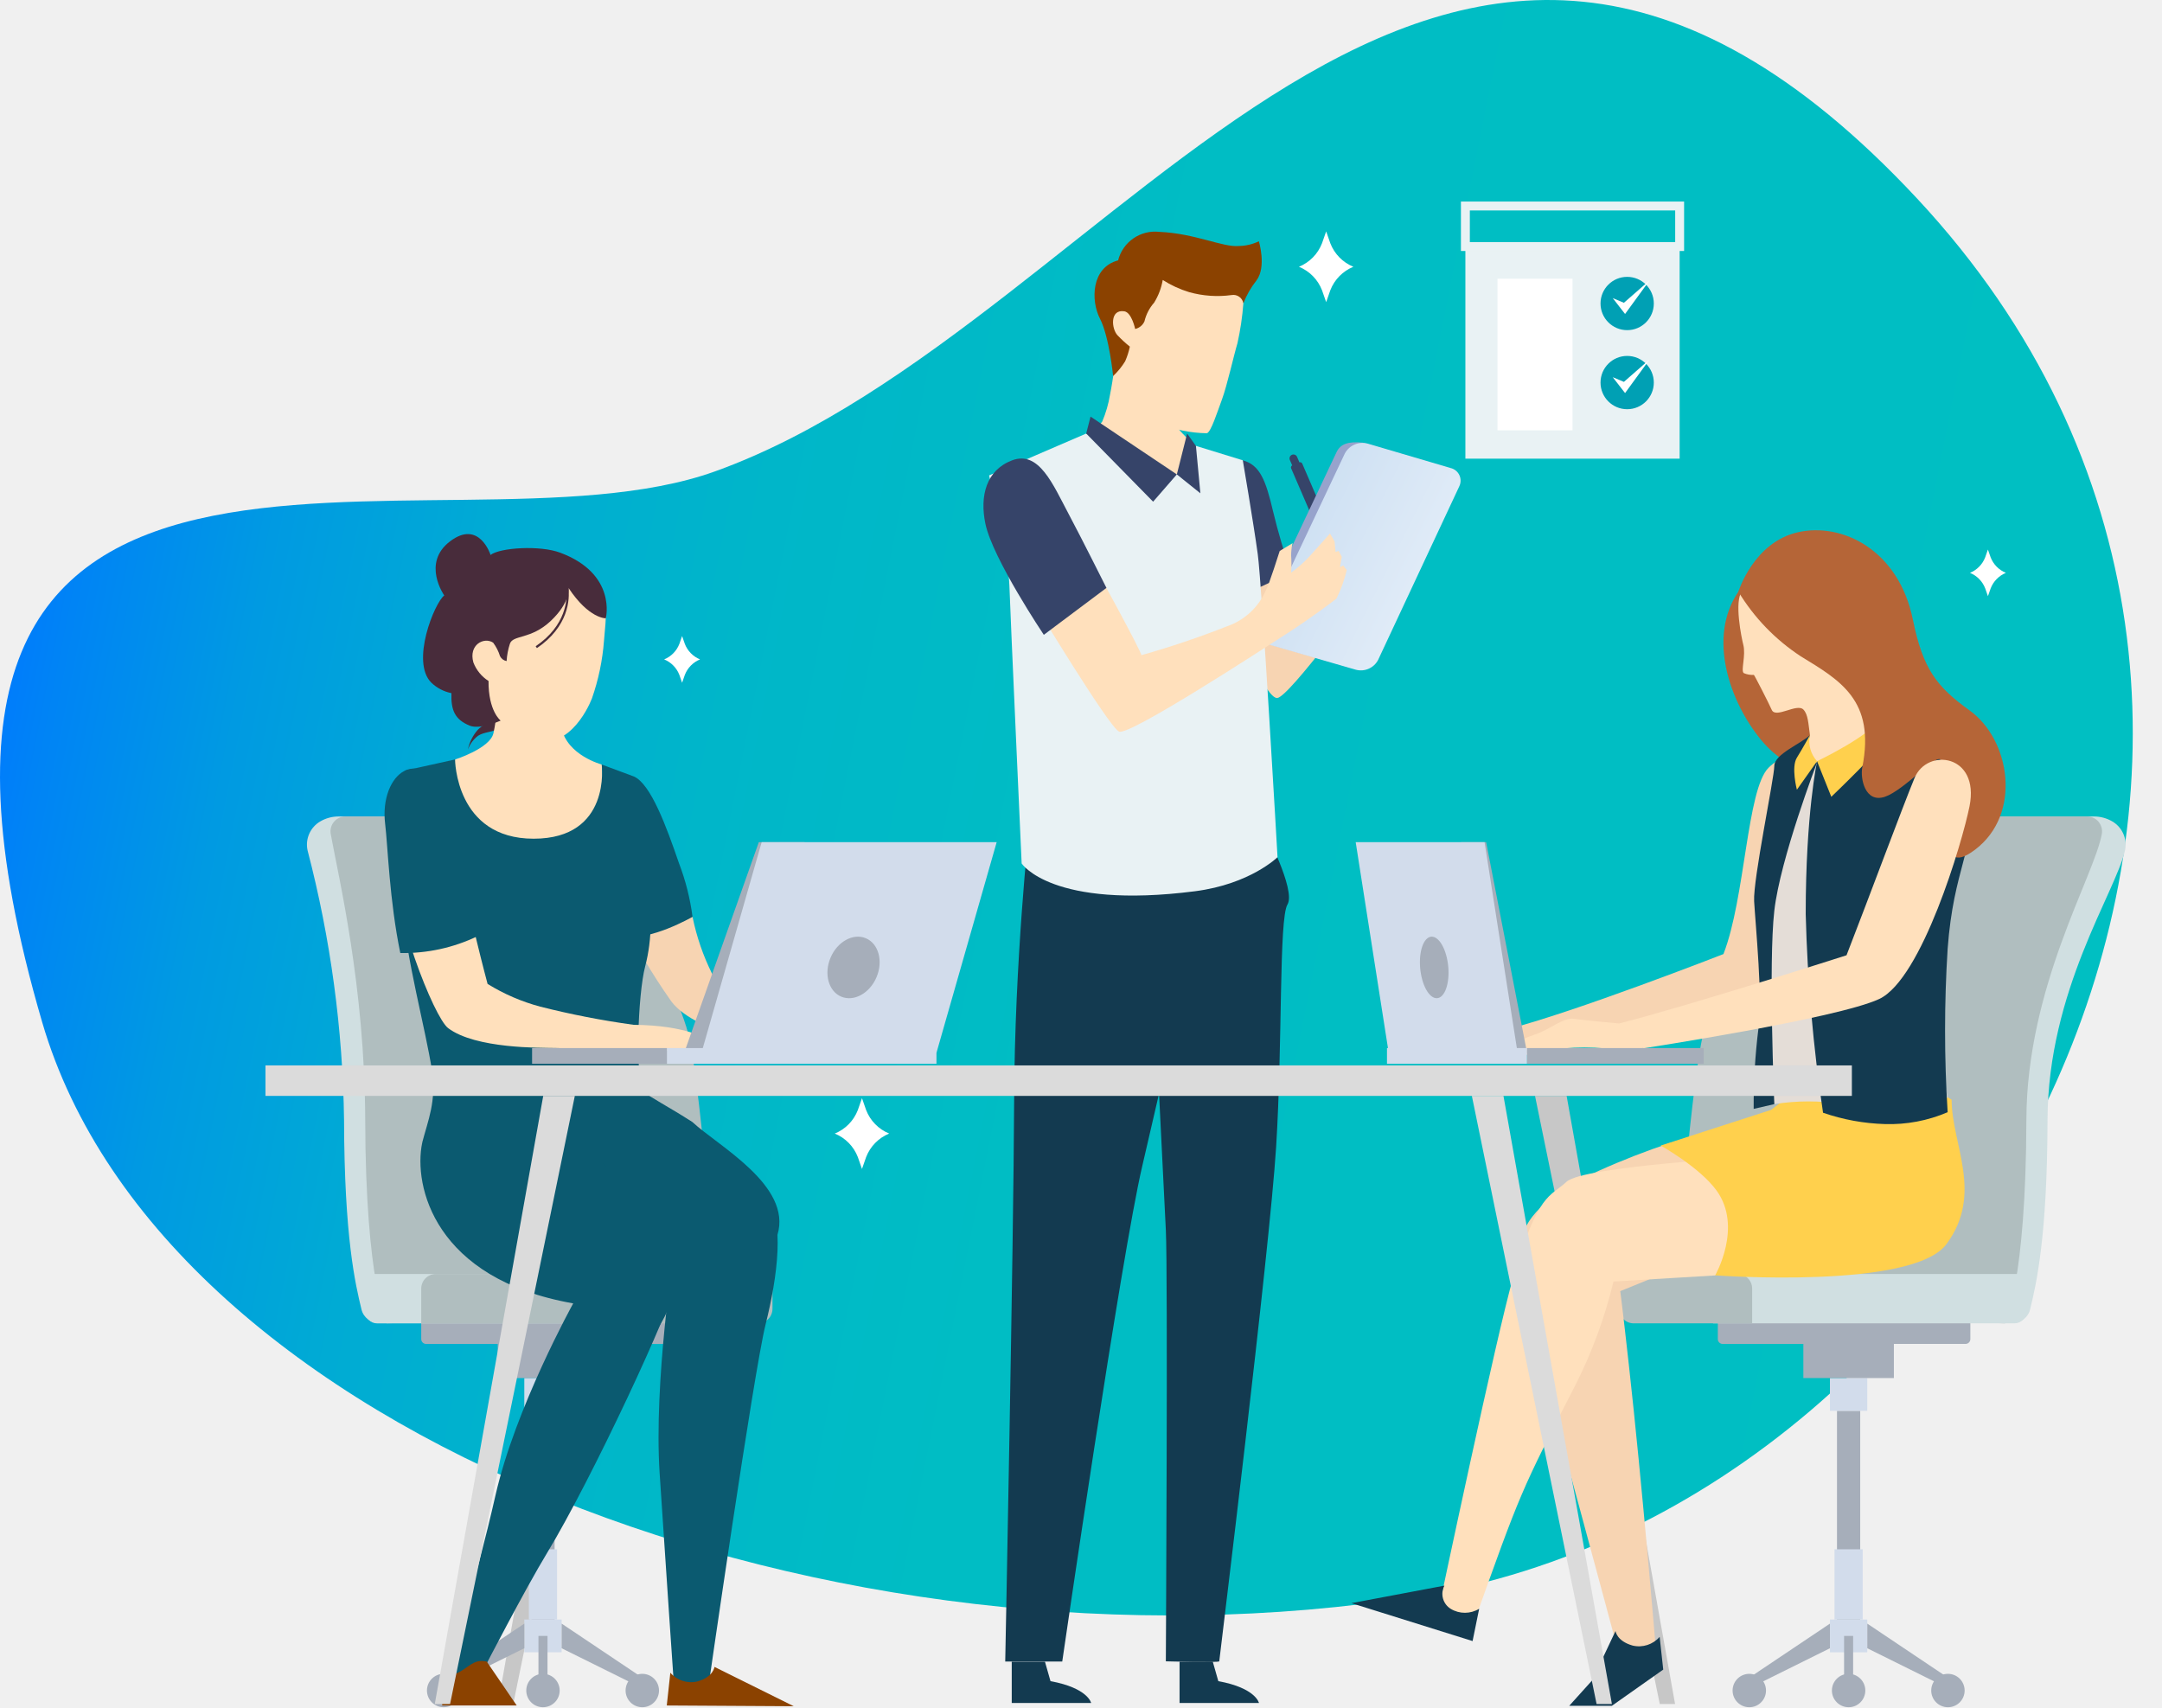
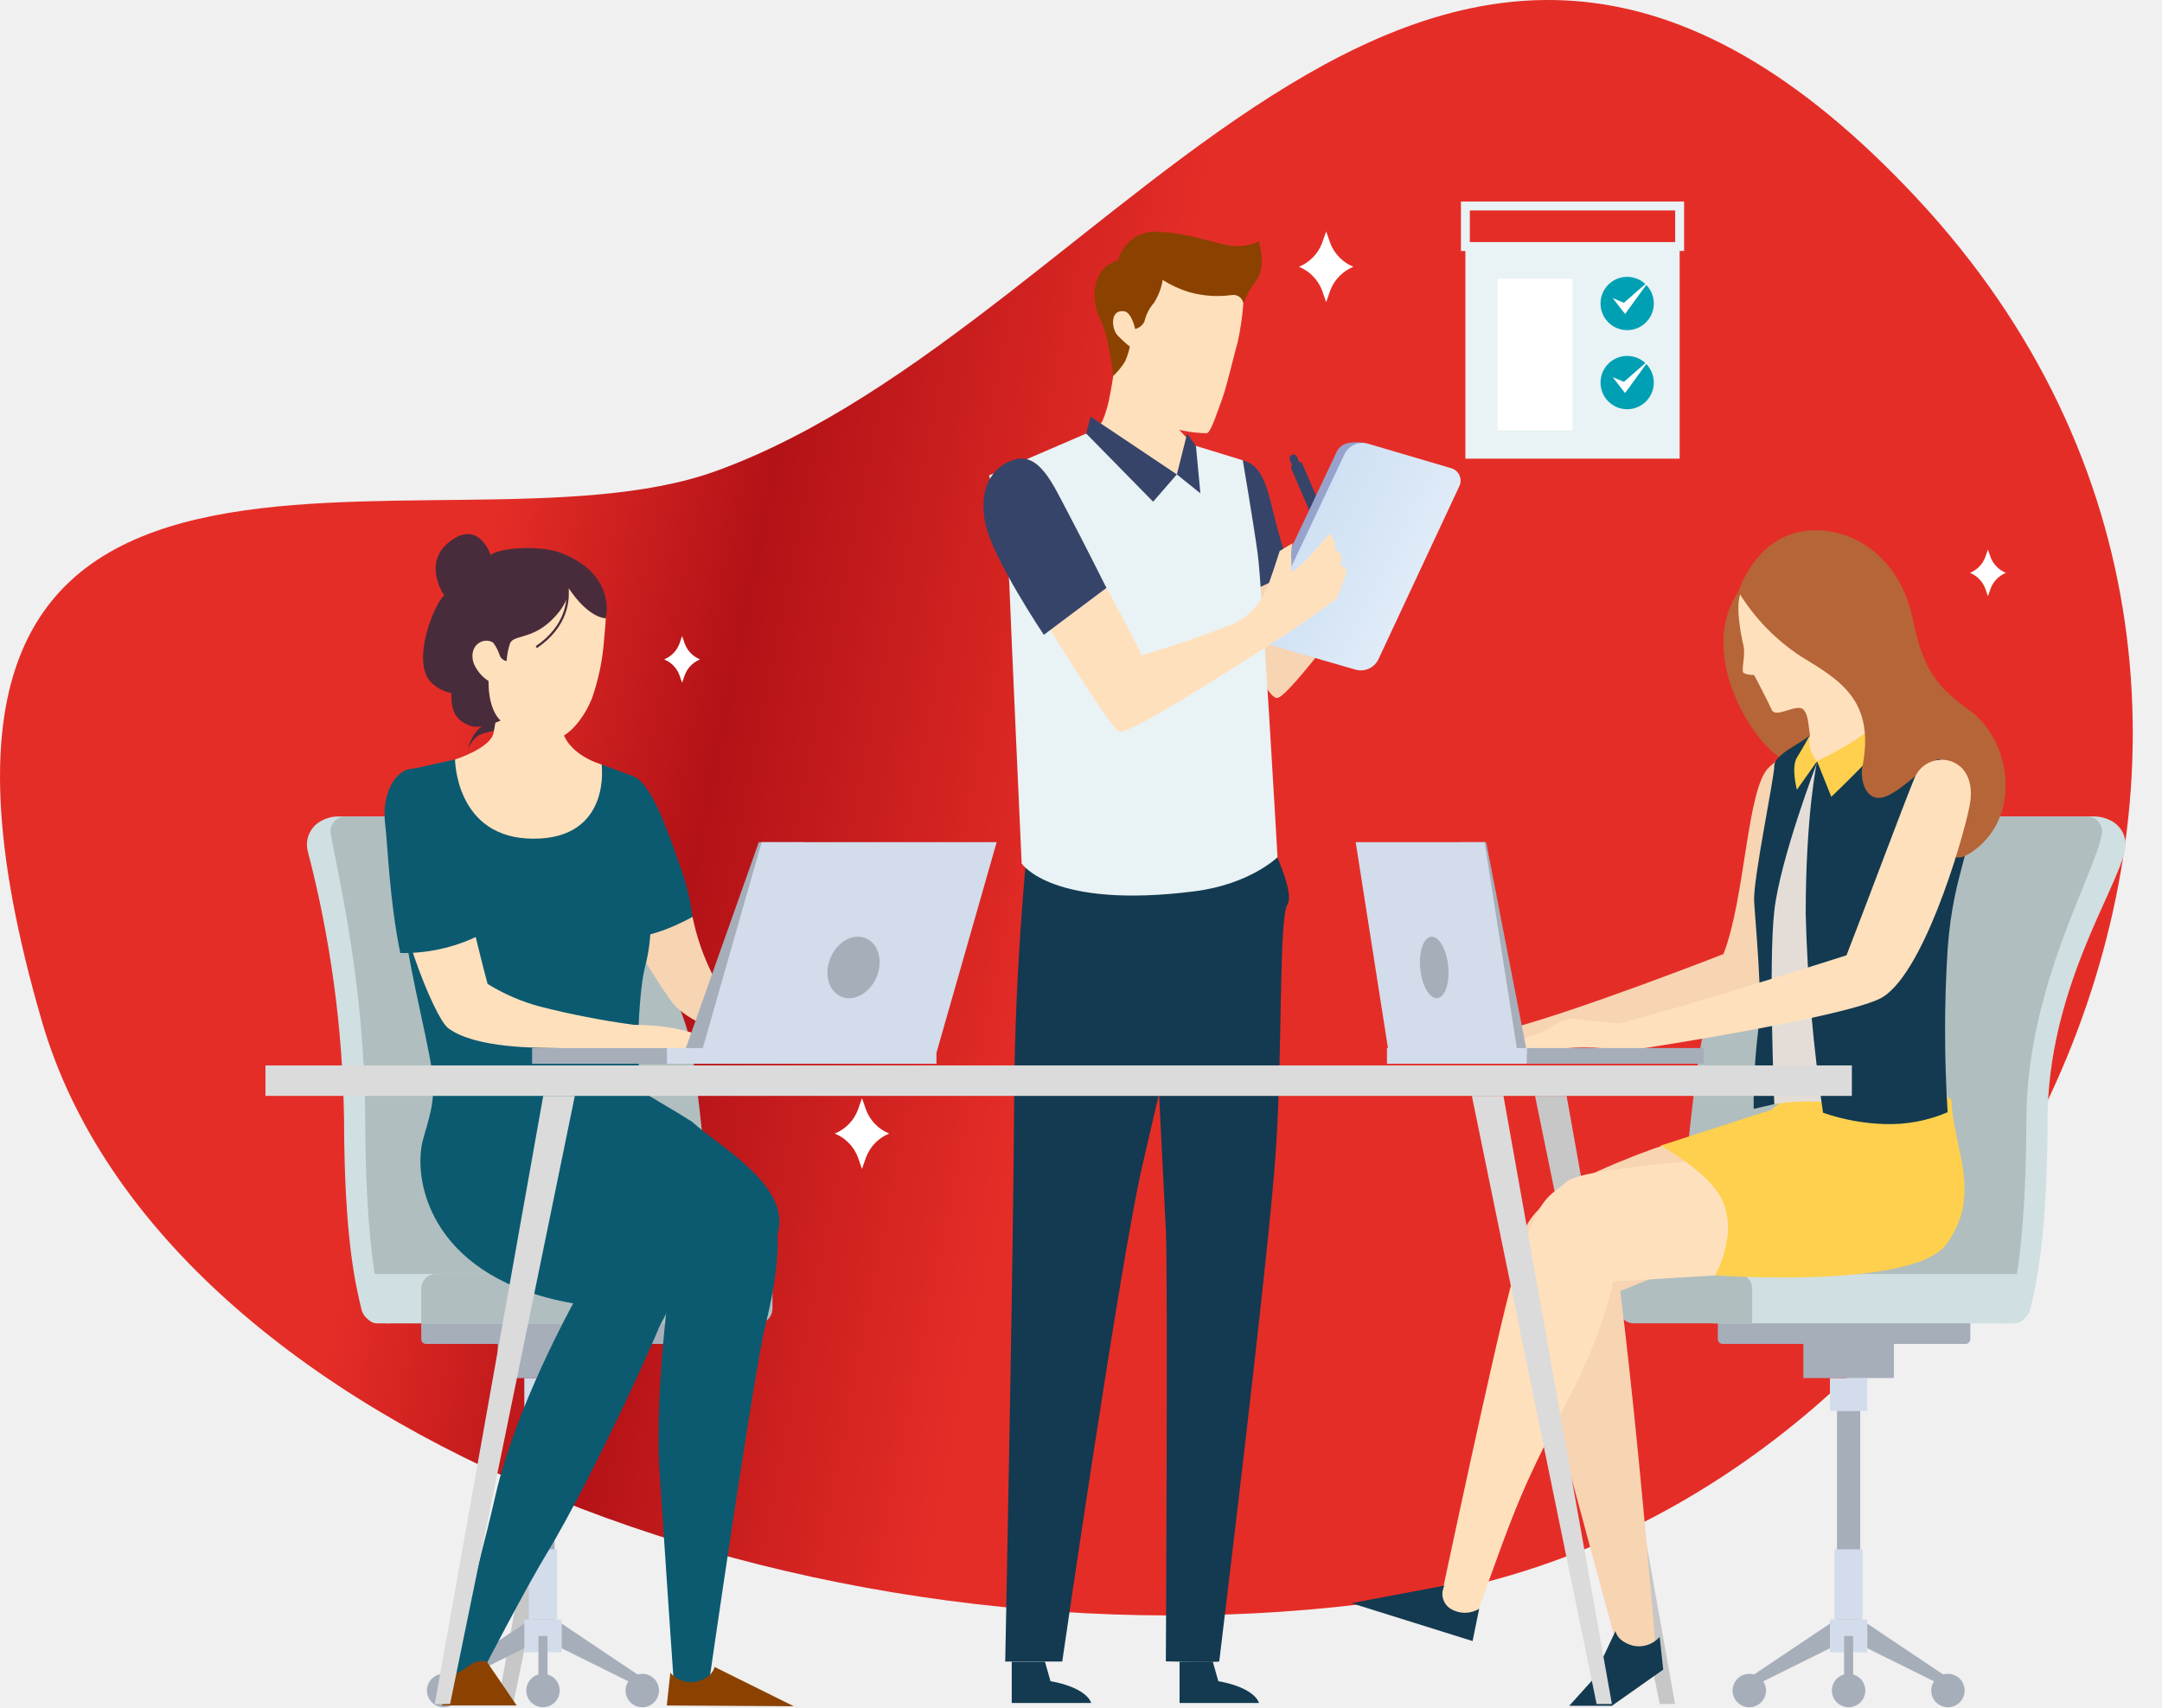
<svg xmlns="http://www.w3.org/2000/svg" id="OBJECTS" viewBox="0 0 242.673 191.626">
  <defs>
    <style>.cls-1{fill:#f0f0f0;}.cls-2{fill:url(#linear-gradient);}.cls-3{fill:#fff;}.cls-4{fill:#c7c7c7;}.cls-5{fill:#482c3b;}.cls-6{fill:#a6aeba;}.cls-7{fill:#d2dceb;}.cls-8{fill:#d0dfe1;}.cls-9{fill:#b0bebf;}.cls-10{fill:#ffe0bc;}.cls-11{fill:#0b5a70;}.cls-12{fill:#f7d4b2;}.cls-13{fill:#8b4200;}.cls-14,.cls-21,.cls-25{fill:none;stroke-miterlimit:10;}.cls-14{stroke:#482c3b;}.cls-14,.cls-21{stroke-width:0.25px;}.cls-15{fill:#ffd04d;}.cls-16{fill:#b56537;}.cls-17{fill:#e4ddd7;}.cls-18{fill:#133a50;}.cls-19{fill:#364469;}.cls-20{fill:#e9f2f4;}.cls-21{stroke:#aebfde;}.cls-22{fill:#97a3cc;}.cls-23{fill:url(#linear-gradient-2);}.cls-24{fill:#dbdbdb;}.cls-25{stroke:#e9f2f4;}.cls-26{fill:#00a0b4;}</style>
    <linearGradient id="linear-gradient" x1="152.574" y1="-36.225" x2="397.634" y2="-36.225" gradientTransform="matrix(-0.946, -0.19, 0.189, -0.945, 398.514, 103.642)" gradientUnits="userSpaceOnUse">
-       <stop offset="0" stop-color="#00bfc2" />
-       <stop offset="0.489" stop-color="#00bdc4" />
-       <stop offset="0.665" stop-color="#00b6c9" />
-       <stop offset="0.79" stop-color="#00abd4" />
-       <stop offset="0.892" stop-color="#009ae2" />
-       <stop offset="0.978" stop-color="#0084f5" />
-       <stop offset="1" stop-color="#007dfb" />
+       <stop offset="0" stop-color="#e52d27" />
+       <stop offset="0.489" stop-color="#e52d27" />
+       <stop offset="0.665" stop-color="#b31217" />
+       <stop offset="0.79" stop-color="#e52d27" />
+       <stop offset="0.892" stop-color="#e52d27" />
+       <stop offset="0.978" stop-color="#e52d27" />
+       <stop offset="1" stop-color="#e52d27" />
    </linearGradient>
    <linearGradient id="linear-gradient-2" x1="365.24" y1="125.365" x2="389.536" y2="125.62" gradientTransform="matrix(-0.923, -0.32, 0.451, -0.927, 460.639, 301.257)" gradientUnits="userSpaceOnUse">
      <stop offset="0" stop-color="#eef4fb" />
      <stop offset="0.311" stop-color="#e3edf8" />
      <stop offset="1" stop-color="#cfe1f3" />
    </linearGradient>
  </defs>
  <path class="cls-1" d="M95.01,57.685c46.025-16.556,80.669-88.821,134.929-30.61s9.237,146.434-56.034,156.869-140.855-18-154.425-64.415C-3.709,40.223,64.135,68.791,95.01,57.685Z" transform="translate(-11.46 -0.001)" />
  <path class="cls-2" d="M91.727,52.907C137.753,36.352,172.4-35.914,226.659,22.3s9.237,146.434-56.034,156.869S29.77,161.169,16.2,114.754C-6.991,35.445,60.852,64.013,91.727,52.907Z" transform="translate(-11.46 -0.001)" />
  <path class="cls-3" d="M160.781,27.308l-0.466-1.335-0.466,1.335a4.661,4.661,0,0,1-2.589,2.636h0a4.66,4.66,0,0,1,2.589,2.636l0.466,1.335,0.466-1.335a4.661,4.661,0,0,1,2.589-2.636h0A4.661,4.661,0,0,1,160.781,27.308Z" transform="translate(-11.46 -0.001)" />
  <path class="cls-3" d="M108.679,124.6l-0.466-1.335-0.466,1.335a4.661,4.661,0,0,1-2.589,2.636h0a4.661,4.661,0,0,1,2.589,2.636l0.466,1.335,0.466-1.335a4.66,4.66,0,0,1,2.589-2.636h0A4.66,4.66,0,0,1,108.679,124.6Z" transform="translate(-11.46 -0.001)" />
  <path class="cls-3" d="M234.9,62.565l-0.308-.881-0.307.881A3.075,3.075,0,0,1,232.58,64.3h0a3.075,3.075,0,0,1,1.708,1.739l0.307,0.881,0.308-.881a3.075,3.075,0,0,1,1.708-1.739h0A3.075,3.075,0,0,1,234.9,62.565Z" transform="translate(-11.46 -0.001)" />
  <path class="cls-3" d="M88.329,72.275l-0.307-.881-0.307.881a3.074,3.074,0,0,1-1.708,1.739h0a3.075,3.075,0,0,1,1.708,1.739l0.307,0.881,0.307-.881a3.075,3.075,0,0,1,1.708-1.739h0A3.075,3.075,0,0,1,88.329,72.275Z" transform="translate(-11.46 -0.001)" />
  <polygon class="cls-4" points="55.891 191.267 57.608 191.267 71.611 123.007 68.064 123.007 55.891 191.267" />
  <polygon class="cls-4" points="188.018 191.267 186.301 191.267 172.298 123.007 175.845 123.007 188.018 191.267" />
  <path class="cls-5" d="M65.088,81.919a4.872,4.872,0,0,0-1.11,2.214,3.411,3.411,0,0,1,1.147-1.551c0.705-.448,1.642-0.387,2.353-0.826a3.83,3.83,0,0,0,1.307-1.9,5.383,5.383,0,0,1-1.817,1.053A3.649,3.649,0,0,0,65.088,81.919Z" transform="translate(-11.46 -0.001)" />
  <rect class="cls-6" x="59.643" y="158.357" width="2.607" height="25.264" />
  <rect class="cls-7" x="58.851" y="154.678" width="4.191" height="3.678" />
  <rect class="cls-7" x="59.364" y="173.898" width="3.165" height="7.884" />
  <rect class="cls-7" x="58.851" y="181.781" width="4.191" height="3.678" />
  <rect class="cls-6" x="55.866" y="147.715" width="10.16" height="6.963" />
  <rect class="cls-6" x="47.281" y="145.633" width="28.344" height="5.214" rx="0.541" ry="0.541" />
  <polygon class="cls-6" points="50.848 188.973 58.85 185.006 58.85 182.24 49.798 188.307 50.848 188.973" />
  <circle class="cls-6" cx="49.798" cy="189.751" r="1.875" />
  <circle class="cls-6" cx="60.946" cy="189.751" r="1.875" />
  <polygon class="cls-6" points="71.043 188.973 63.042 185.006 63.042 182.24 72.094 188.307 71.043 188.973" />
  <circle class="cls-6" cx="72.094" cy="189.751" r="1.875" />
  <rect class="cls-6" x="60.439" y="183.62" width="1.015" height="6.107" />
  <path class="cls-8" d="M54.029,148.49a1.983,1.983,0,0,1-1.994-1.509c-0.685-2.824-1.929-8.1-1.957-21.268a126.566,126.566,0,0,0-4.092-30.247,3.019,3.019,0,0,1,1.442-3.278h0a4.089,4.089,0,0,1,2.04-.545H74.725S85.108,110.216,86.47,116.58s3.264,30.793,3.264,30.793Z" transform="translate(-11.46 -0.001)" />
  <path class="cls-9" d="M54.853,148.539s-2.359-4.625-2.4-22.825c-0.032-14.986-3.01-27.332-3.869-32.1a1.675,1.675,0,0,1,1.653-1.972H77.1s10.383,18.573,11.745,24.937,3.264,30.793,3.264,30.793Z" transform="translate(-11.46 -0.001)" />
  <path class="cls-8" d="M79.355,148.542H53.785a1.309,1.309,0,0,1-1.309-1.309h0V143H79.355v5.537h0Z" transform="translate(-11.46 -0.001)" />
  <path class="cls-9" d="M96.528,148.542H58.741v-3.9A1.639,1.639,0,0,1,60.38,143H96.528a1.639,1.639,0,0,1,1.639,1.639h0V146.9a1.639,1.639,0,0,1-1.637,1.641h0Z" transform="translate(-11.46 -0.001)" />
  <path class="cls-10" d="M62.544,85.247s3.907-1.237,4.3-2.937c0.32-1.381.83-5.671,0.83-5.671h6.814a31.86,31.86,0,0,0,0,5.074c0.648,3.086,4.519,4.1,4.519,4.1l0.552,9.643-10.043,8.42L59.825,94.14Z" transform="translate(-11.46 -0.001)" />
  <path id="_Path_" data-name=" Path " class="cls-10" d="M78.125,66.13c1.718,2.292,1.368,2.616,1.132,5.773A25.478,25.478,0,0,1,77.9,78.4c-0.463,1.19-2.886,6.307-7.206,4.439a13.291,13.291,0,0,1-5.886-5.331,17.071,17.071,0,0,1-.921-5.736c-0.044-2.1-.054-4.824.021-6.39C64.176,59.852,74.982,61.936,78.125,66.13Z" transform="translate(-11.46 -0.001)" />
  <path class="cls-11" d="M89.371,131.117c3.72-.806,5.792.39,8.021,3.064s1.337,9.137,0,14.485-6.463,40.98-6.463,40.98H87.141s-0.973-14.04-1.641-24.291,1.62-24.935,1.62-24.935l-14.465-9.3S86.03,131.841,89.371,131.117Z" transform="translate(-11.46 -0.001)" />
  <path class="cls-11" d="M89.193,125.954c2.84,2.652,11.2,7.123,9.533,12.651l-11.2,4.746s-11.38-4.125-14.871-12.235l-3.49-8.11,7.5-2.984Z" transform="translate(-11.46 -0.001)" />
  <path class="cls-11" d="M81.013,133.081c2.06,1.488,7.627,3.938,6.513,10.271-0.568,3.23-9.674,22.74-14.648,30.939-2.535,4.179-7.05,12.925-7.05,12.925l-4.234,1.012s3.262-10.616,5.49-20.421S75.8,146.3,75.8,146.3a66.89,66.89,0,0,0-8.357-4.794c-3.566-1.56-5.484-2.2-.136-7.321S77,130.183,81.013,133.081Z" transform="translate(-11.46 -0.001)" />
  <path class="cls-12" d="M89.193,102.911a26.168,26.168,0,0,0,2.2,6.4c0.89,1.553,19.259,8.323,19.259,8.323H99.922s-10.213-1.339-13.127-5.256a70.742,70.742,0,0,1-5.616-9.472h8.014Z" transform="translate(-11.46 -0.001)" />
  <path class="cls-11" d="M82.614,87.156c1.9,0.845,3.655,5.645,5.058,9.735a26.27,26.27,0,0,1,1.521,6.02s-4.909,2.807-7.513,2.105c0,0-2.473-8.884-.77-13.372Z" transform="translate(-11.46 -0.001)" />
  <path class="cls-11" d="M73.143,126.275c5.352-.214,10.7-0.344,16.051-0.321-2.6-1.686-4.9-2.861-5.4-3.361-1.114-1.114-.736-11.04.083-14.124s0.769-6.656.176-8.247-1.444-13.066-1.444-13.066L79,85.815s1.106,8.325-7.642,8.325c-8.783,0-8.821-8.893-8.821-8.893l-5.6,1.24s-0.413,10.84-.205,15.759,2.545,13.439,3.213,17.9c0.52,3.469-.443,5.59-1.106,8.145A35.584,35.584,0,0,1,73.143,126.275Z" transform="translate(-11.46 -0.001)" />
  <path class="cls-13" d="M66.091,186.5c-1.2-.24-1.628.24-2.711,0.962a4.569,4.569,0,0,1-2.285.721v3.247h8.364Z" transform="translate(-11.46 -0.001)" />
  <path class="cls-13" d="M91.659,187.1s-0.122,1.126-1.926,1.634a3.069,3.069,0,0,1-3.031-.982l-0.4,3.678,14.257,0.085Z" transform="translate(-11.46 -0.001)" />
  <path class="cls-10" d="M91.909,116.79c-1.6-.19-3.138-1.688-9.34-1.762A95.52,95.52,0,0,1,72.1,112.99a22.021,22.021,0,0,1-5.912-2.551s-2.273-8.474-3.14-13.849c-2.521-.277-5.035-0.6-7.533-1.023-0.089,6.712,4.666,18.646,6.249,19.836,3.081,2.318,10.322,2.2,12.061,2.234,4.028,0.073,21.192.536,21.192,0.536S96.336,117.316,91.909,116.79Z" transform="translate(-11.46 -0.001)" />
  <path class="cls-11" d="M65.067,105.079s-2.284-13.411-2.945-14.822C58.7,82.964,54,86.85,54.692,92.493c0.294,2.4.481,8.612,1.7,14.477A19.128,19.128,0,0,0,65.067,105.079Z" transform="translate(-11.46 -0.001)" />
  <polygon class="cls-6" points="76.794 118.173 83.553 118.173 90.312 94.525 85.173 94.525 76.794 118.173" />
  <polygon class="cls-7" points="78.734 118.173 105.113 118.173 111.872 94.525 85.493 94.525 78.734 118.173" />
  <rect class="cls-7" x="74.853" y="117.638" width="30.26" height="1.764" />
  <rect class="cls-6" x="59.723" y="117.638" width="15.13" height="1.764" />
  <ellipse class="cls-6" cx="107.265" cy="108.59" rx="3.557" ry="2.803" transform="translate(-45.933 165.227) rotate(-67.133)" />
  <path class="cls-11" d="M58.847,128.287c-1,4.8,1.361,15.273,16.953,18.01l8.9,3.6a11.719,11.719,0,0,0,2.425-9.479c-1.115-5.5-7.359-7.59-11.473-14.24,0,0-6.463-2.7-10.616-1.256A18.431,18.431,0,0,0,58.847,128.287Z" transform="translate(-11.46 -0.001)" />
  <path class="cls-5" d="M79.459,69.4s-1.876.073-4.181-3.4c0,0,.248,1.573-1.994,3.692s-4.253,1.545-4.591,2.568a7.772,7.772,0,0,0-.369,1.943,1.029,1.029,0,0,1-.74-0.554,5.067,5.067,0,0,0-.769-1.513c-1.024-.678-2.784.231-2.22,2.224a4.267,4.267,0,0,0,1.7,2.076c-0.026,3.4,1.362,4.448,1.362,4.448s-2.3,1.045-3.476.566C62.5,80.761,62.069,79.7,62.13,77.8a4.523,4.523,0,0,1-2.254-1.172c-2.349-2.331.36-8.971,1.448-9.791,0,0-2.568-3.637.659-6.08,3.274-2.479,4.539,1.528,4.539,1.528,1.087-.82,5.545-1.1,7.816-0.25C80.73,64.419,79.459,69.4,79.459,69.4Z" transform="translate(-11.46 -0.001)" />
  <path class="cls-14" d="M75.126,65.963c0.2,1.3.01,4.317-3.47,6.679" transform="translate(-11.46 -0.001)" />
  <rect class="cls-6" x="206.193" y="158.356" width="2.607" height="25.264" />
  <rect class="cls-7" x="205.401" y="154.678" width="4.191" height="3.678" />
  <rect class="cls-7" x="205.914" y="173.897" width="3.165" height="7.884" />
  <rect class="cls-7" x="205.401" y="181.782" width="4.191" height="3.678" />
  <rect class="cls-6" x="202.417" y="147.715" width="10.16" height="6.963" />
  <rect class="cls-6" x="192.817" y="145.633" width="28.344" height="5.214" rx="0.541" ry="0.541" />
  <polygon class="cls-6" points="217.594 188.973 209.593 185.006 209.593 182.24 218.645 188.307 217.594 188.973" />
  <circle class="cls-6" cx="218.645" cy="189.751" r="1.875" />
  <circle class="cls-6" cx="207.497" cy="189.751" r="1.875" />
  <polygon class="cls-6" points="197.399 188.973 205.401 185.006 205.401 182.24 196.349 188.307 197.399 188.973" />
  <circle class="cls-6" cx="196.349" cy="189.751" r="1.875" />
  <rect class="cls-6" x="206.989" y="183.621" width="1.015" height="6.107" />
  <path class="cls-8" d="M237.334,148.49a1.983,1.983,0,0,0,1.994-1.509c0.685-2.824,1.929-8.1,1.957-21.268,0.031-14.535,7.65-25.588,8.691-30.247a3.019,3.019,0,0,0-1.442-3.278h0a4.089,4.089,0,0,0-2.04-.545H216.638s-10.383,18.573-11.745,24.937-3.264,30.793-3.264,30.793Z" transform="translate(-11.46 -0.001)" />
  <path class="cls-9" d="M236.51,148.539s2.359-4.625,2.4-22.825c0.032-14.986,7.608-27.332,8.467-32.1a1.675,1.675,0,0,0-1.653-1.972H214.259s-10.383,18.573-11.745,24.937-3.264,30.793-3.264,30.793Z" transform="translate(-11.46 -0.001)" />
  <path class="cls-8" d="M203.739,143h35.148v4.228a1.309,1.309,0,0,1-1.309,1.309H203.739V143h0Z" transform="translate(-11.46 -0.001)" />
  <path class="cls-9" d="M194.835,143h11.657a1.639,1.639,0,0,1,1.639,1.639h0v3.9h-13.3A1.638,1.638,0,0,1,193.2,146.9v-2.259A1.639,1.639,0,0,1,194.835,143Z" transform="translate(-11.46 -0.001)" />
  <path class="cls-12" d="M209.966,86.18c-2.433,2.422-2.6,14.593-5.059,20.91,0,0-16.775,6.558-24.421,8.484l2.654,2.8s22.729-5.463,25.611-7.381c4.406-2.931,6.967-14.791,7.387-20.724S212.509,83.649,209.966,86.18Z" transform="translate(-11.46 -0.001)" />
  <path class="cls-12" d="M182.351,116.014l-1.865-.439s-3.836-.351-5.064-0.526-2.7,1.228-4.374,1.754a15.973,15.973,0,0,0-3.3,1.569h1.34l2.733,0.448,2.464-.448a24.252,24.252,0,0,1,4.626,0,20,20,0,0,0,4.233,0Z" transform="translate(-11.46 -0.001)" />
  <path class="cls-12" d="M198.953,128.28c-5.205,1.725-11.589,4.491-13.458,6.23s-5.552,4.208-2.582,13.765c1.9,6.106,10.171,37.039,10.171,37.039l4.192-.746s-1.489-17.923-2.981-31.332c-0.723-6.5-.969-8.313-0.969-8.313l5.627-2.291c7.133-2.931,4.688-15.182,4.688-15.182Z" transform="translate(-11.46 -0.001)" />
  <path class="cls-10" d="M187.3,132.643c-1.869,1.739-3.191,1.157-6,10.763-1.793,6.138-8.332,37.093-8.332,37.093l3.906,1.7c5.282-14.8,5.275-14.782,11.447-26.791a53.44,53.44,0,0,0,4.245-11.563l11.409-.685c7.133-2.931,4.688-13.343,4.688-13.343S189.17,130.9,187.3,132.643Z" transform="translate(-11.46 -0.001)" />
  <path class="cls-15" d="M230.52,123.439c0,5,3.618,10.52-.575,16.2-3.792,5.141-25.967,3.511-25.967,3.511s3.128-5.417.158-9.518c-1.9-2.621-6.274-5.048-6.274-5.048l12.4-4.007,9.959-7.736Z" transform="translate(-11.46 -0.001)" />
  <path class="cls-16" d="M218.077,85.077c-0.671,2.28-5.428,2.235-8.941-2.022s-6.057-11.513-2.552-16.639,8.193,4.8,9.79,10.082A37.061,37.061,0,0,1,218.077,85.077Z" transform="translate(-11.46 -0.001)" />
  <path class="cls-10" d="M207.007,66.344c-0.942,1.119-.04,5.381.125,6.014,0.319,1.224-.3,2.909.053,3.193a2.417,2.417,0,0,0,1.135.2c0.064,0.015,1.715,3.253,2.007,3.924,0.445,1.021,2.839-.788,3.563-0.022,0.525,0.556.548,1.585,0.726,2.862l-1.4,5.653,11.424-2.2a55.679,55.679,0,0,1-4.186-7.237c-0.852-2.271.213-4.754-.071-7.805s-1.646-6.972-5.96-7.379A8.554,8.554,0,0,0,207.007,66.344Z" transform="translate(-11.46 -0.001)" />
  <path class="cls-17" d="M210.62,123.931a24.212,24.212,0,0,1,7.654,0c4.752,0.636,11.795-.7,11.795-0.7s-2.886-14.881-2.709-21.631,0.711-14.031.711-14.031l-12.655-2.131s-3.064,1.1-4.8,6.039S209.159,117.744,210.62,123.931Z" transform="translate(-11.46 -0.001)" />
  <path class="cls-18" d="M214.616,82.511c-0.932.933-4,2.131-4,3.463s-2.4,12.788-2.264,15.186,1.014,11.508.481,14.305a69.889,69.889,0,0,0-.533,9l2.316-.533s-0.666-15.844,0-21.7,4.8-16.651,4.8-16.651l-1.554-.533Z" transform="translate(-11.46 -0.001)" />
  <path class="cls-18" d="M219.221,85.575l-3.8-.133s-1.28,5.861-1.28,17.147a182.283,182.283,0,0,0,1.946,22.309,23.369,23.369,0,0,0,6.944,1.273,16.562,16.562,0,0,0,7.042-1.332,145.591,145.591,0,0,1,0-18.35c0.666-9.058,3.088-11.118,2.62-17.051-0.776-9.84-9.68-6.394-9.68-6.394Z" transform="translate(-11.46 -0.001)" />
  <path class="cls-15" d="M215.415,85.442s6.128-2.931,7.06-4.8a6.343,6.343,0,0,1,.533,2.4c-0.133.8-5.994,6.394-5.994,6.394Z" transform="translate(-11.46 -0.001)" />
  <path class="cls-16" d="M220.491,86.141c1.5-7.563-2.52-9.787-6.919-12.483a22.8,22.8,0,0,1-6.988-7.243s1.7-5.535,6.67-6.67,11.311,1.962,12.914,9.792c1.136,5.551,2.622,7.508,6.386,10.218,4.54,3.269,5.9,11.6.6,15.615-4.9,3.714-2.067-5.107-3.885-10.059-0.308-.838-4.118,3.421-6.246,4.126C220.793,90.177,220.25,87.358,220.491,86.141Z" transform="translate(-11.46 -0.001)" />
  <path class="cls-15" d="M214.616,82.511a3.327,3.327,0,0,0,.8,2.931l-2.264,3.2s-0.666-2.531,0-3.6S214.616,82.511,214.616,82.511Z" transform="translate(-11.46 -0.001)" />
  <path class="cls-18" d="M192.792,183.072s0.122,1.126,1.926,1.634a3.069,3.069,0,0,0,3.031-.982l0.4,3.678-5.761,4.062H187.6l2.589-2.873Z" transform="translate(-11.46 -0.001)" />
  <path class="cls-18" d="M173.588,177.977a1.978,1.978,0,0,0,.715,2.61,3.069,3.069,0,0,0,3.186-.013L176.75,184.2l-13.6-4.256Z" transform="translate(-11.46 -0.001)" />
  <path class="cls-10" d="M226.359,87.324c-1.315,3.171-5.176,13.585-7.637,19.9,0,0-17.876,5.726-25.522,7.652l2.654,2.8s21.8-3.338,26.531-5.542c4.8-2.235,9.34-17.609,10.146-21.643C233.694,84.659,227.775,83.9,226.359,87.324Z" transform="translate(-11.46 -0.001)" />
  <path class="cls-10" d="M195.059,115.318l-1.865-.438s-3.836-.351-5.064-0.526-2.7,1.228-4.374,1.754a15.966,15.966,0,0,0-3.3,1.569h1.34l2.733,0.448,2.465-.448a24.251,24.251,0,0,1,4.626,0,20.007,20.007,0,0,0,4.233,0Z" transform="translate(-11.46 -0.001)" />
  <path class="cls-19" d="M157.629,52.036l4.85,11.245-1.244.536-4.852-11.251a0.252,0.252,0,0,1,.131-0.331h0L157.3,51.9A0.252,0.252,0,0,1,157.629,52.036Z" transform="translate(-11.46 -0.001)" />
  <path class="cls-19" d="M157.6,54.784l0.809-.349-1.361-3.155a0.441,0.441,0,0,0-.579-0.23h0a0.441,0.441,0,0,0-.23.579Z" transform="translate(-11.46 -0.001)" />
  <path class="cls-12" d="M148.315,65.314s4.768,13.1,6.5,13.034c1.3-.047,10.019-11.961,11.422-14.024s4.125-6.909,4.125-6.909l-3.547-1.1s-6.1,7.352-7.672,8.672-2.227,1.815-2.227,1.815L155.1,61.843Z" transform="translate(-11.46 -0.001)" />
  <path class="cls-19" d="M150.952,51.67c1.92,0.511,2.583,2.219,3.408,5.746a70.237,70.237,0,0,0,2.024,6.855l-6.314,2.941s-1.139-6.269-1.559-10.229S149.277,51.224,150.952,51.67Z" transform="translate(-11.46 -0.001)" />
  <path class="cls-18" d="M125.022,186.514v4.638h8.913s-0.335-1.679-4.562-2.453l-0.622-2.184h-3.729Z" transform="translate(-11.46 -0.001)" />
  <path class="cls-18" d="M143.859,186.514v4.638h8.913s-0.335-1.679-4.562-2.453l-0.622-2.184h-3.729Z" transform="translate(-11.46 -0.001)" />
  <path class="cls-18" d="M126.97,93s-1.622,14.746-1.679,30.587-1,62.912-1,62.912h6.4s6.6-45.487,8.994-55.67,8.632-37.638,8.632-37.638Z" transform="translate(-11.46 -0.001)" />
  <path class="cls-10" d="M136.805,39.449s-0.414,3.225-.754,4.866a13.118,13.118,0,0,1-.873,3.007,36.8,36.8,0,0,1-3.957,4.494s10.607,5.6,13.725,5.6,2.025-6.255,2.025-6.255-3.4-2.687-3.907-4.045a30.536,30.536,0,0,1-.789-5.29Z" transform="translate(-11.46 -0.001)" />
  <path class="cls-18" d="M140.881,109.183s1.2,24.138,1.439,28.89,0,48.4,0,48.4,5.995,0.162,5.995,0,5.652-46.03,6.384-57.741,0.3-25.593,1.275-27.213-2.624-8.445-2.624-8.445l-8.485,2.263Z" transform="translate(-11.46 -0.001)" />
  <path class="cls-20" d="M133.381,48.663l-10.9,4.7s2.156,8.826,2.276,12.334,1.378,31.219,1.378,31.219,3.348,5.186,19.456,3.121c6.211-.8,9.265-3.824,9.265-3.824s-1.741-30.516-2.221-34.024-1.678-10.523-1.678-10.523L145.7,50.049l-2.144,3.2Z" transform="translate(-11.46 -0.001)" />
  <path class="cls-21" d="M146.369,94.63" transform="translate(-11.46 -0.001)" />
  <path class="cls-21" d="M143.554,53.251" transform="translate(-11.46 -0.001)" />
  <polygon class="cls-19" points="122.407 46.761 132.094 53.25 129.431 56.311 121.921 48.662 122.407 46.761" />
  <polygon class="cls-19" points="132.094 53.25 134.736 55.371 134.238 50.052 133.249 48.662 132.094 53.25" />
  <path id="_Path_2" data-name=" Path 2" class="cls-22" d="M153.759,72.27l9.312,2.69a2.177,2.177,0,0,0,2.484-1.1l9.068-19.375a1.449,1.449,0,0,0-.961-2.071l-9.23-2.727c-1.681-.165-2.521.163-2.947,1.055L152.4,69.97C151.971,70.872,152.134,71.5,153.759,72.27Z" transform="translate(-11.46 -0.001)" />
  <path id="_Path_3" data-name=" Path 3" class="cls-23" d="M154.289,72.465l9.357,2.708a2.186,2.186,0,0,0,2.5-1.1l9.1-19.462a1.455,1.455,0,0,0-.97-2.078L165,49.8a2.25,2.25,0,0,0-2.589,1.1l-9.165,19.4A1.519,1.519,0,0,0,154.289,72.465Z" transform="translate(-11.46 -0.001)" />
  <path class="cls-10" d="M127.259,67.253s8.658,14.37,9.813,14.865,16.093-9.231,18.9-11.046,5.152-3.6,5.5-3.887a14.96,14.96,0,0,0,1.155-3.207,4.529,4.529,0,0,1-.392-0.516l-0.371.2,0.2-1.165-0.351-.66-0.34.113-0.114-1.179-0.516-.887s-1.471,1.664-2.379,2.654a13.416,13.416,0,0,1-1.98,1.732,14.313,14.313,0,0,0,0-1.9,5.382,5.382,0,0,1,.165-1.4l-1.447.87s-1.275,4.022-1.523,4.34a7.343,7.343,0,0,1-4.372,4.112,101.767,101.767,0,0,1-9.647,3.252c0.245-.035-5.648-10.739-5.648-10.739Z" transform="translate(-11.46 -0.001)" />
  <path class="cls-19" d="M122.068,58.8c0.824,3.914,6.555,12.456,6.555,12.456l7.029-5.267s-2.752-5.5-4.288-8.385c-1.7-3.191-3.285-7.067-6.293-5.936C122.167,52.757,121.408,55.662,122.068,58.8Z" transform="translate(-11.46 -0.001)" />
  <path class="cls-10" d="M149.128,31.2c0.75,0.679,1.994,2.045,1.894,2.842a31.19,31.19,0,0,1-.664,4.481c-0.4,1.321-1.171,4.786-1.736,6.307s-1.217,3.608-1.685,3.8a14.519,14.519,0,0,1-5.345-1.1c-0.773-.567-4.868-5.068-4-8.4,0,0-1.074.14-1.733-3.151-0.172-.858,3.316-3.3,3.859-4.148,1.318-2.068,6.127-.44,7.5-0.334A2.877,2.877,0,0,0,149.128,31.2Z" transform="translate(-11.46 -0.001)" />
  <path class="cls-13" d="M151.022,34.038a1.141,1.141,0,0,0-1.327-.918l-0.009,0a11.708,11.708,0,0,1-4.757-.331,11.958,11.958,0,0,1-2.958-1.364,7.158,7.158,0,0,1-.966,2.547,4.85,4.85,0,0,0-1.086,2.1,1.5,1.5,0,0,1-1.043.853s-0.386-1.852-1.216-1.982c-1.645-.258-1.446,1.963-0.769,2.686a13.668,13.668,0,0,0,1.389,1.278,8.459,8.459,0,0,1-.527,1.645,7.923,7.923,0,0,1-1.35,1.656s-0.434-4.417-1.479-6.443-0.98-5.753,2.037-6.537a4.281,4.281,0,0,1,4.654-3.2c3.965,0.169,7.132,1.753,8.88,1.585a5.375,5.375,0,0,0,2.267-.529s0.873,2.867-.264,4.387A10.046,10.046,0,0,0,151.022,34.038Z" transform="translate(-11.46 -0.001)" />
  <polygon class="cls-6" points="171.406 118.173 167.699 118.173 163.992 94.525 166.811 94.525 171.406 118.173" />
  <polygon class="cls-7" points="170.342 118.173 155.875 118.173 152.169 94.525 166.635 94.525 170.342 118.173" />
  <rect class="cls-7" x="155.681" y="117.637" width="15.725" height="1.764" />
  <rect class="cls-6" x="171.406" y="117.637" width="19.826" height="1.764" />
  <path class="cls-6" d="M173.859,107.5c0.419,1.81.124,3.766-.658,4.367s-1.756-.378-2.174-2.189-0.124-3.766.658-4.367S173.438,105.69,173.859,107.5Z" transform="translate(-11.46 -0.001)" />
  <rect class="cls-24" x="29.798" y="119.585" width="178.065" height="3.422" />
  <polygon class="cls-24" points="48.801 191.267 50.518 191.267 64.521 123.007 60.974 123.007 48.801 191.267" />
  <polygon class="cls-24" points="180.928 191.267 179.21 191.267 165.208 123.007 168.755 123.007 180.928 191.267" />
  <rect class="cls-20" x="164.482" y="27.672" width="24.049" height="23.81" />
  <rect class="cls-3" x="168.085" y="31.288" width="8.422" height="17.012" />
  <rect class="cls-25" x="164.482" y="23.122" width="24.049" height="4.55" />
  <circle class="cls-26" cx="182.641" cy="34.066" r="2.991" />
  <polygon class="cls-3" points="182.405 35.243 181.021 33.462 182.275 33.986 185.158 31.465 182.405 35.243" />
  <circle class="cls-26" cx="182.641" cy="42.941" r="2.991" />
  <polygon class="cls-3" points="182.405 44.119 181.021 42.337 182.275 42.862 185.158 40.34 182.405 44.119" />
</svg>
